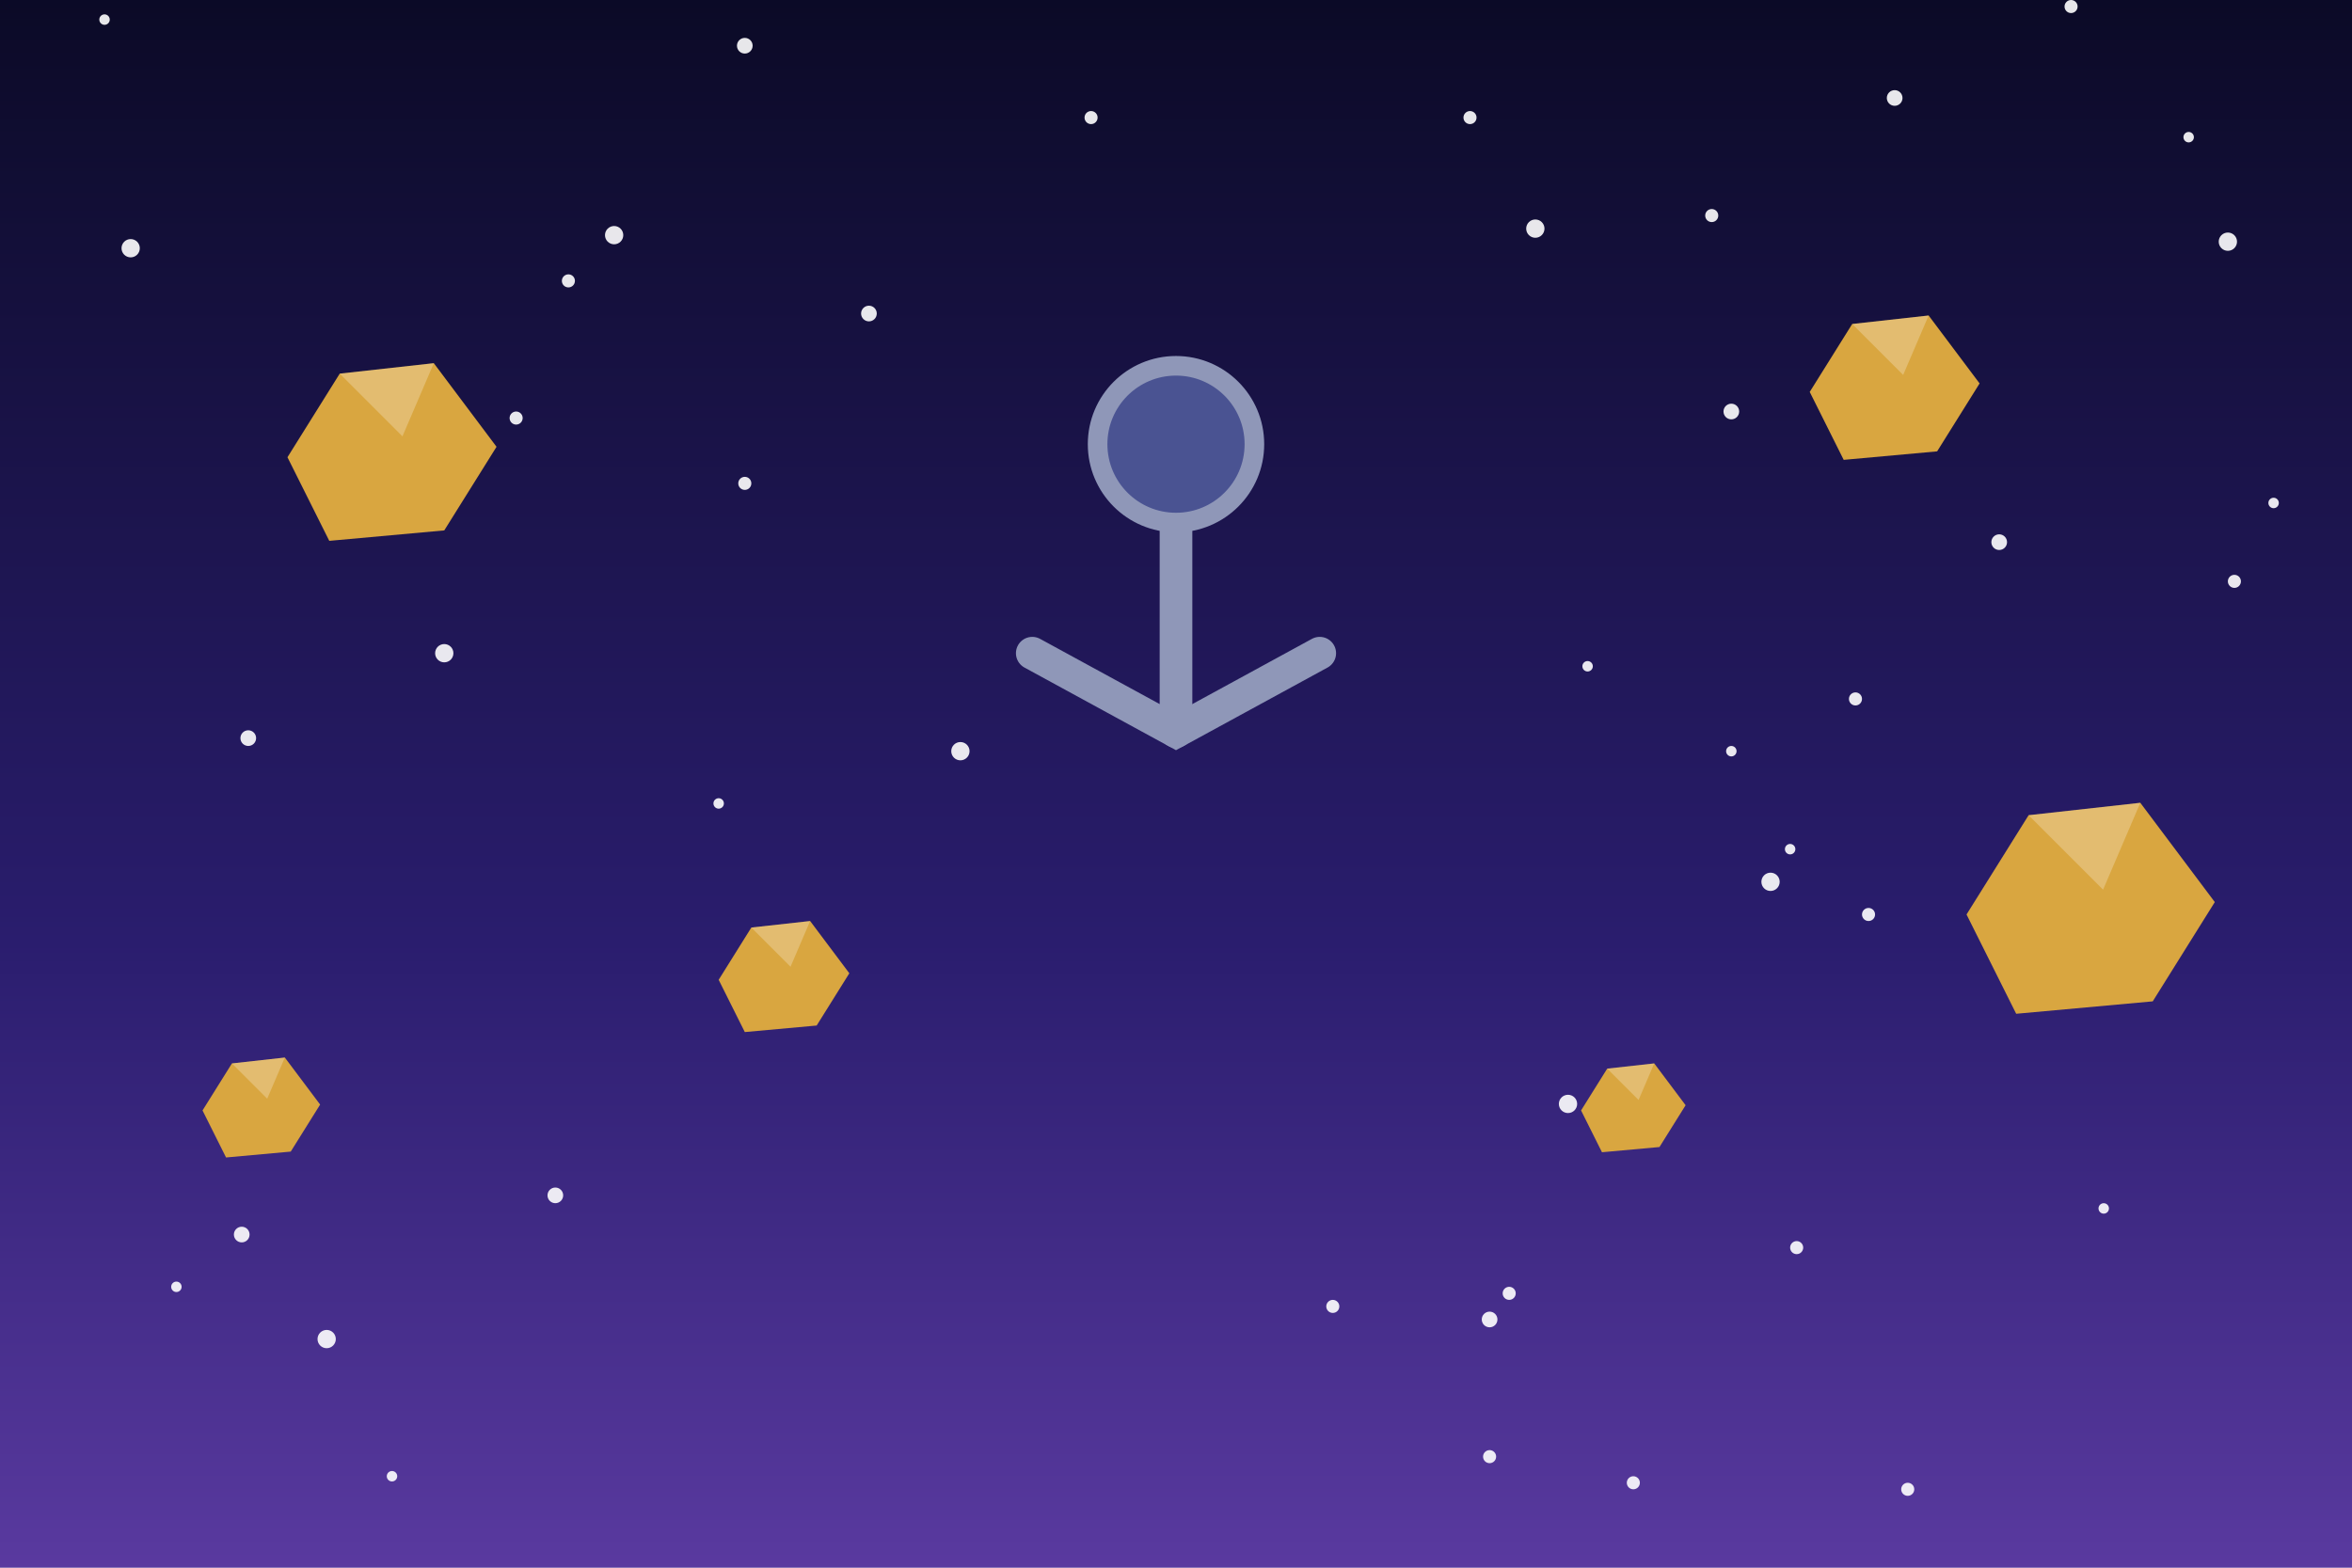
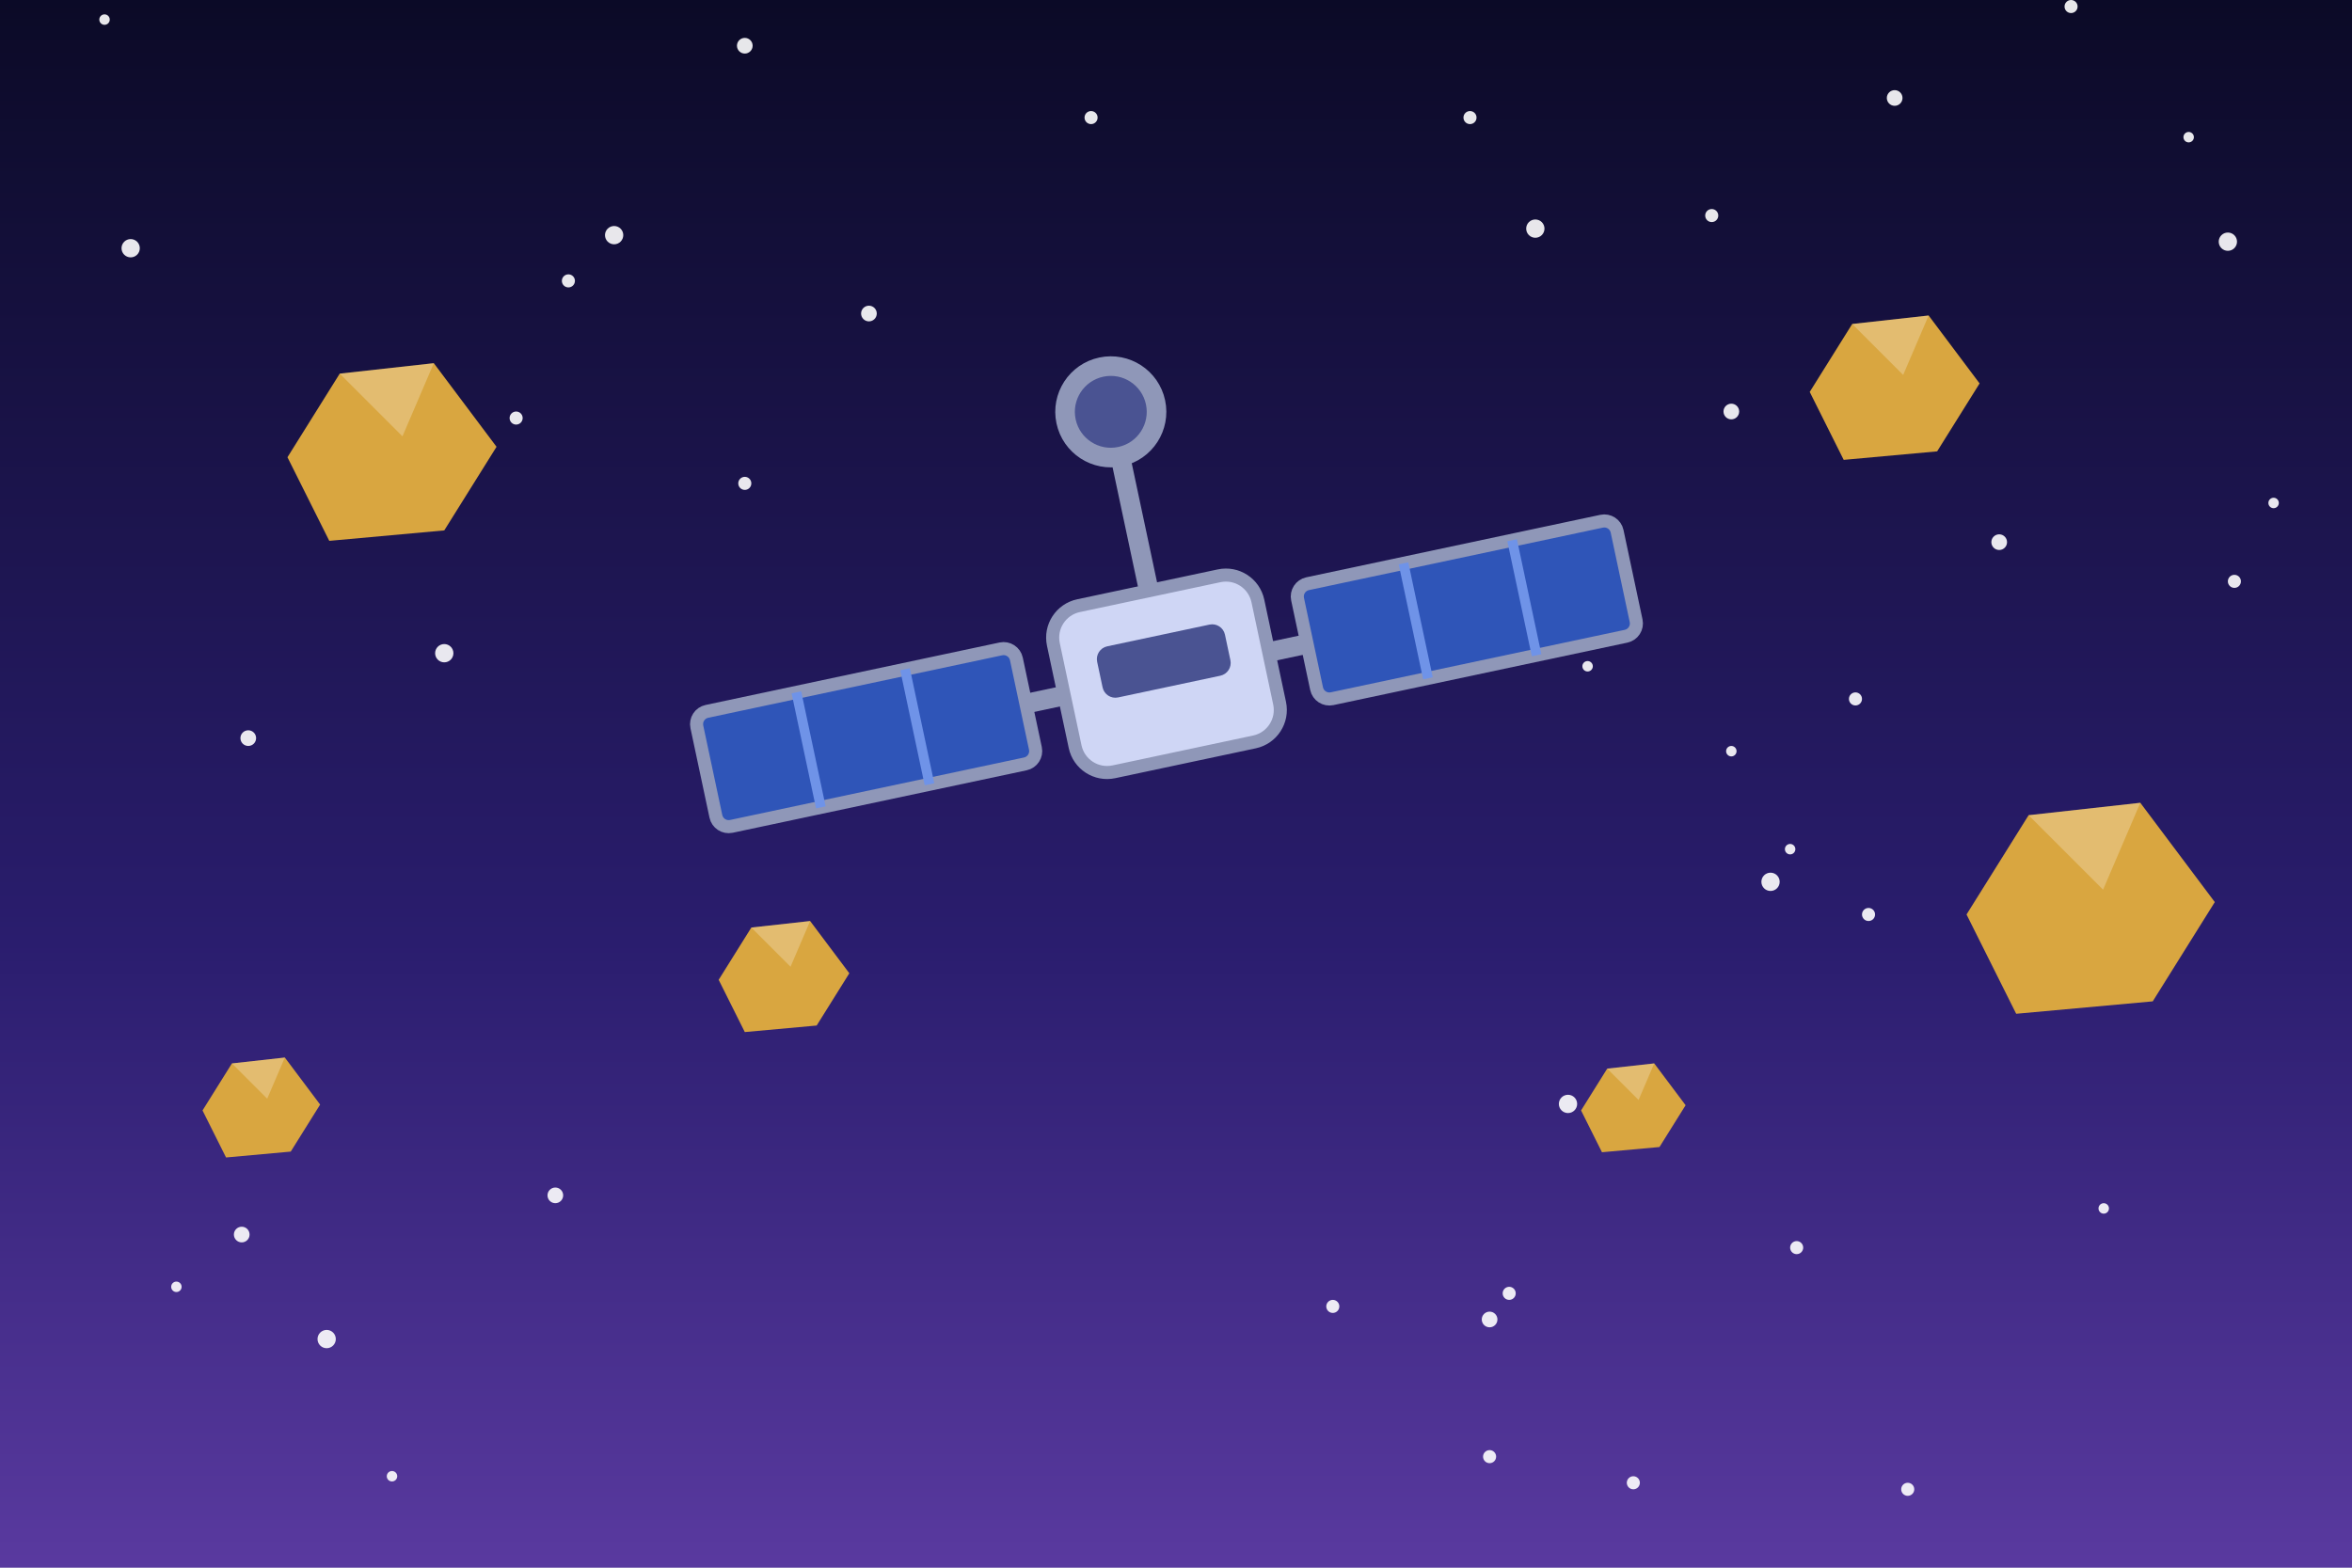
<svg xmlns="http://www.w3.org/2000/svg" viewBox="0 0 360 240" preserveAspectRatio="xMidYMid slice">
  <defs>
    <linearGradient id="sp" x1="0" y1="0" x2="0" y2="1">
      <stop offset="0" stop-color="#0b0a26" />
      <stop offset=".6" stop-color="#2a1d6e" />
      <stop offset="1" stop-color="#5a3aa0" />
    </linearGradient>
    <radialGradient id="gold">
      <stop offset="0" stop-color="#ffd54a" stop-opacity=".7" />
      <stop offset="1" stop-color="#ffd54a" stop-opacity="0" />
    </radialGradient>
    <radialGradient id="blue">
      <stop offset="0" stop-color="#bfe6ff" />
      <stop offset=".4" stop-color="#5aa9ff" stop-opacity=".5" />
      <stop offset="1" stop-color="#5aa9ff" stop-opacity="0" />
    </radialGradient>
  </defs>
  <rect width="360" height="240" fill="url(#sp)" />
  <g fill="#fff" opacity=".9">
    <circle cx="110" cy="123" r="0.8" />
    <circle cx="251" cy="167" r="1.2" />
    <circle cx="335" cy="21" r="0.8" />
    <circle cx="204" cy="200" r="1" />
    <circle cx="250" cy="227" r="1" />
    <circle cx="228" cy="202" r="1.2" />
    <circle cx="50" cy="205" r="1.4" />
    <circle cx="243" cy="102" r="0.8" />
    <circle cx="87" cy="43" r="1" />
    <circle cx="20" cy="38" r="1.4" />
    <circle cx="341" cy="37" r="1.4" />
    <circle cx="342" cy="89" r="1" />
    <circle cx="286" cy="140" r="1" />
    <circle cx="16" cy="3" r="0.8" />
    <circle cx="275" cy="191" r="1" />
    <circle cx="228" cy="223" r="1" />
    <circle cx="114" cy="7" r="1.2" />
    <circle cx="114" cy="74" r="1" />
    <circle cx="306" cy="83" r="1.2" />
    <circle cx="284" cy="107" r="1" />
    <circle cx="37" cy="189" r="1.2" />
    <circle cx="240" cy="169" r="1.4" />
    <circle cx="262" cy="33" r="1" />
    <circle cx="274" cy="130" r="0.8" />
    <circle cx="231" cy="198" r="1" />
    <circle cx="317" cy="1" r="1" />
    <circle cx="94" cy="36" r="1.4" />
    <circle cx="322" cy="185" r="0.8" />
    <circle cx="290" cy="15" r="1.2" />
    <circle cx="271" cy="135" r="1.4" />
    <circle cx="60" cy="226" r="0.8" />
    <circle cx="133" cy="48" r="1.2" />
    <circle cx="27" cy="197" r="0.8" />
    <circle cx="265" cy="115" r="0.8" />
    <circle cx="38" cy="113" r="1.2" />
    <circle cx="319" cy="129" r="1" />
    <circle cx="147" cy="115" r="1.4" />
    <circle cx="265" cy="63" r="1.2" />
    <circle cx="292" cy="228" r="1" />
    <circle cx="235" cy="35" r="1.4" />
    <circle cx="68" cy="100" r="1.4" />
    <circle cx="167" cy="18" r="1" />
    <circle cx="225" cy="18" r="1" />
    <circle cx="348" cy="77" r="0.8" />
    <circle cx="85" cy="183" r="1.2" />
    <circle cx="79" cy="64" r="1" />
  </g>
  <path d="M44 70 L52.0 57.2 L66.4 55.6 L76 68.4 L68.0 81.2 L50.4 82.8Z" fill="#d9a640" />
  <path d="M52.0 57.2 L66.4 55.6 L61.6 66.8Z" fill="#fff" opacity=".25" />
  <path d="M110 150 L115.0 142.0 L124.0 141.0 L130 149.0 L125.0 157.0 L114.0 158.0Z" fill="#d9a640" />
  <path d="M115.0 142.0 L124.0 141.0 L121.0 148.0Z" fill="#fff" opacity=".25" />
  <path d="M277 60 L283.5 49.6 L295.2 48.3 L303 58.7 L296.5 69.1 L282.2 70.4Z" fill="#d9a640" />
  <path d="M283.5 49.6 L295.2 48.3 L291.3 57.4Z" fill="#fff" opacity=".25" />
  <path d="M301 140 L310.5 124.8 L327.6 122.9 L339 138.1 L329.5 153.3 L308.6 155.2Z" fill="#d9a640" />
  <path d="M310.5 124.8 L327.6 122.9 L321.9 136.2Z" fill="#fff" opacity=".25" />
  <path d="M31 170 L35.5 162.8 L43.6 161.9 L49 169.1 L44.5 176.3 L34.6 177.2Z" fill="#d9a640" />
  <path d="M35.5 162.8 L43.6 161.9 L40.9 168.2Z" fill="#fff" opacity=".25" />
  <path d="M242 170 L246.0 163.6 L253.2 162.8 L258 169.2 L254.0 175.6 L245.2 176.4Z" fill="#d9a640" />
  <path d="M246.0 163.6 L253.2 162.8 L250.8 168.4Z" fill="#fff" opacity=".25" />
-   <circle cx="180" cy="80" r="0" fill="url(#gold)" />
-   <path d="M180 112 V76" stroke="#8f97b8" stroke-width="5" stroke-linecap="round" />
-   <circle cx="180" cy="68" r="12" fill="#4a5392" stroke="#8f97b8" stroke-width="3" />
-   <path d="M158 100 L180 112 L202 100" fill="none" stroke="#8f97b8" stroke-width="5" stroke-linecap="round" />
+   <circle cx="180" cy="62" r="0" fill="url(#gold)" />
+   <g transform="rotate(-12 180 110)">
+     <path d="M180 90 V66" stroke="#8f97b8" stroke-width="3" />
+     <rect x="164" y="90" width="32" height="26" rx="5" fill="#cfd6f5" stroke="#8f97b8" stroke-width="2" />
+     <rect x="170" y="97" width="20" height="8" rx="2" fill="#4a5392" />
+     <g fill="#2f55b8" stroke="#8f97b8" stroke-width="2">
+       <rect x="108" y="94" width="50" height="18" rx="2" />
+       <rect x="202" y="94" width="50" height="18" rx="2" />
+     </g>
+     <g stroke="#6f93e8" stroke-width="1.5">
+       <path d="M124 94 V112 M141 94 V112 M219 94 V112 M236 94 V112" />
+     </g>
+     <path d="M158 103 H164 M196 103 H202" stroke="#8f97b8" stroke-width="3" />
+     <circle cx="180" cy="62" r="7" fill="#4a5392" stroke="#8f97b8" stroke-width="3" />
+   </g>
</svg>
